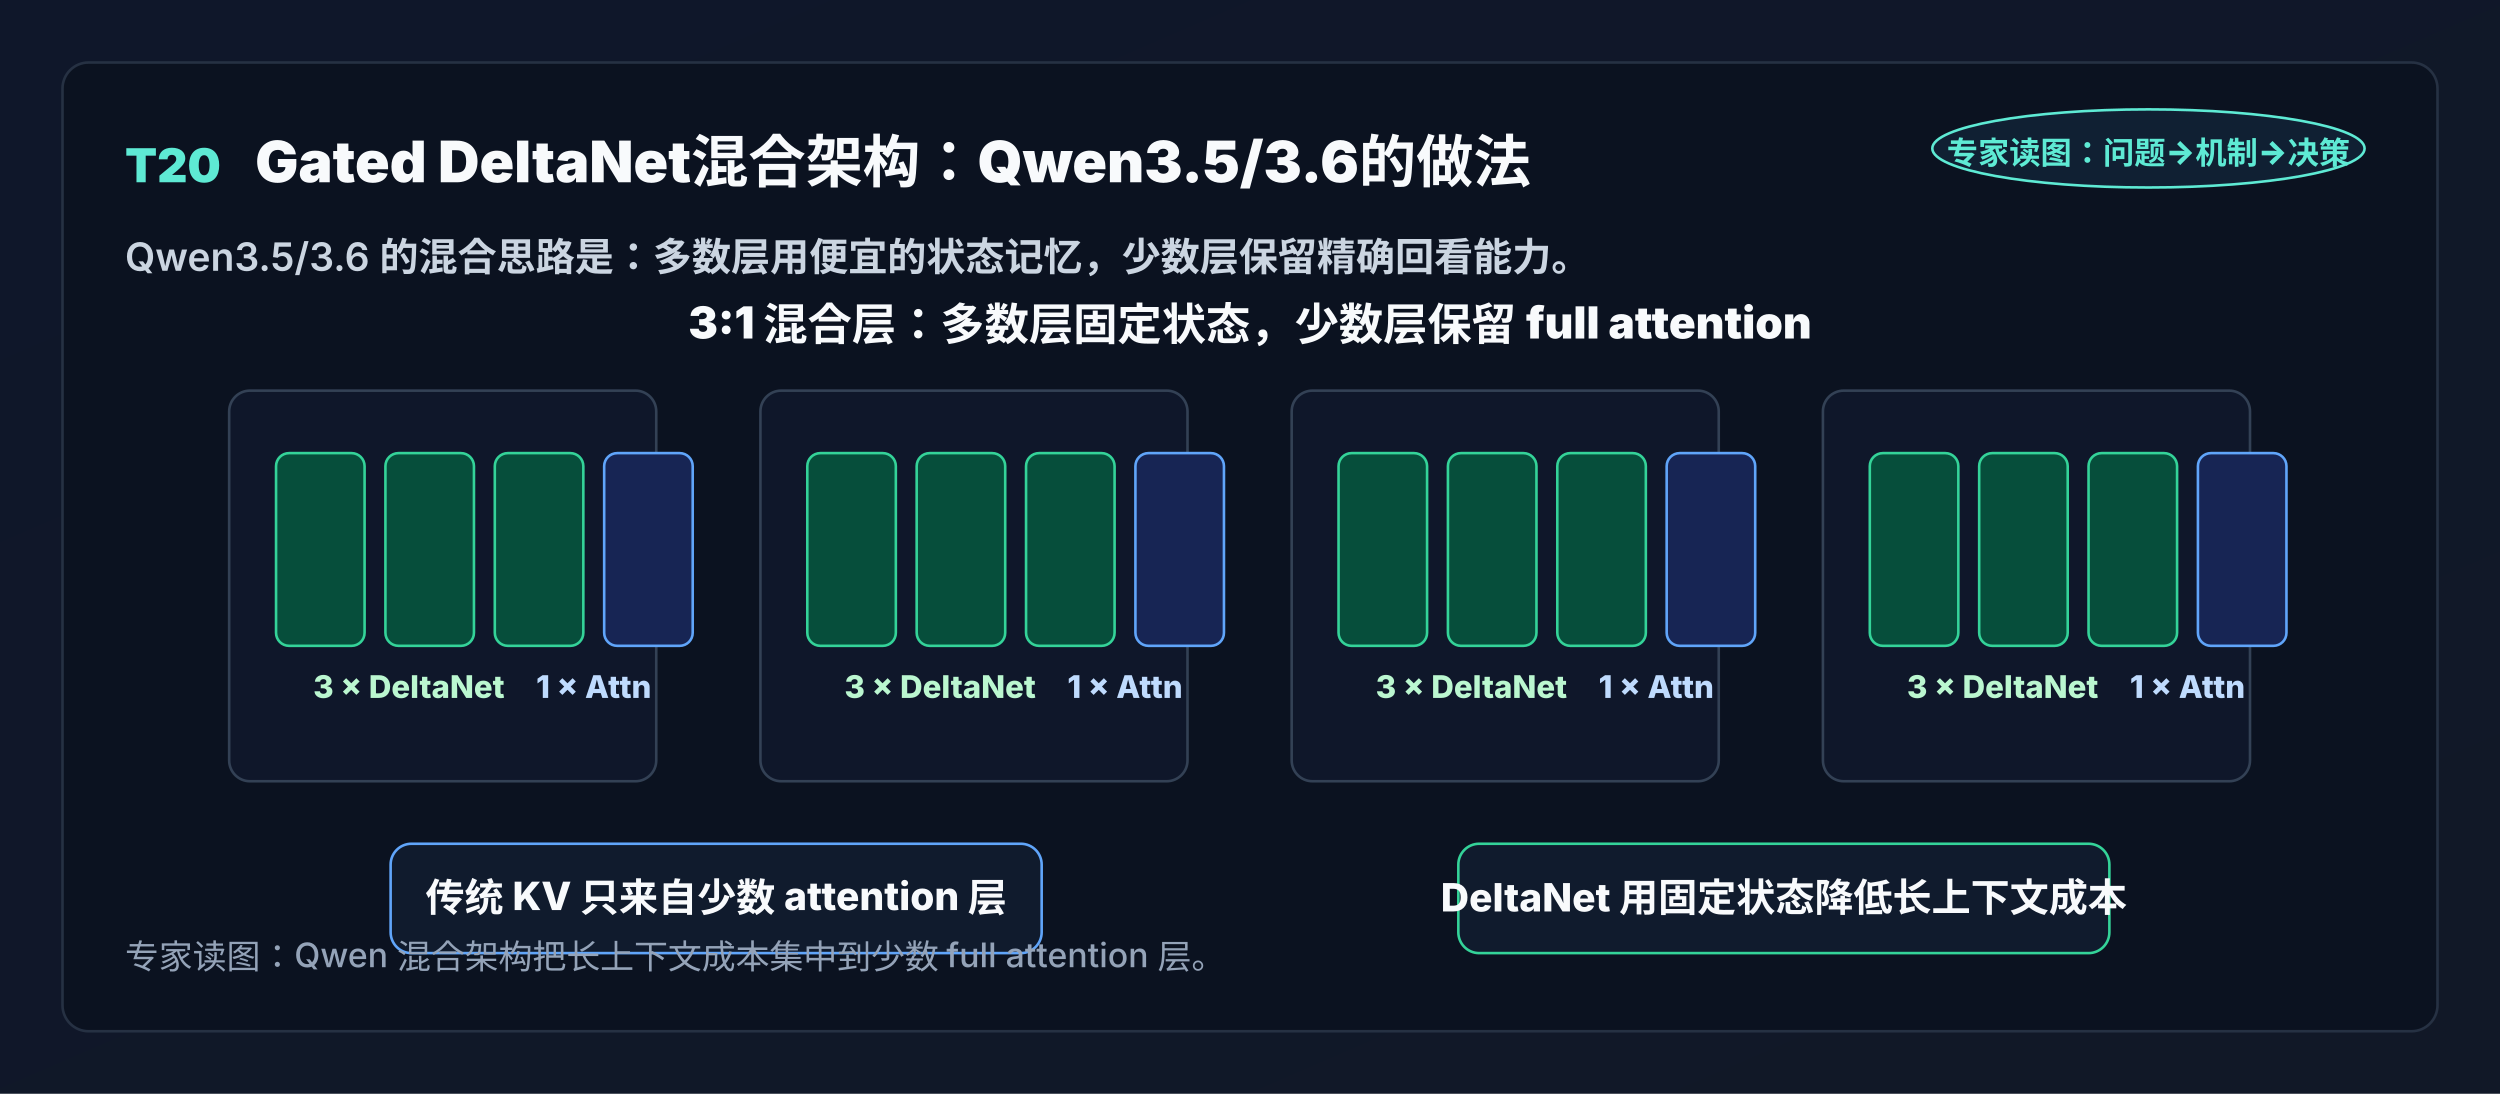
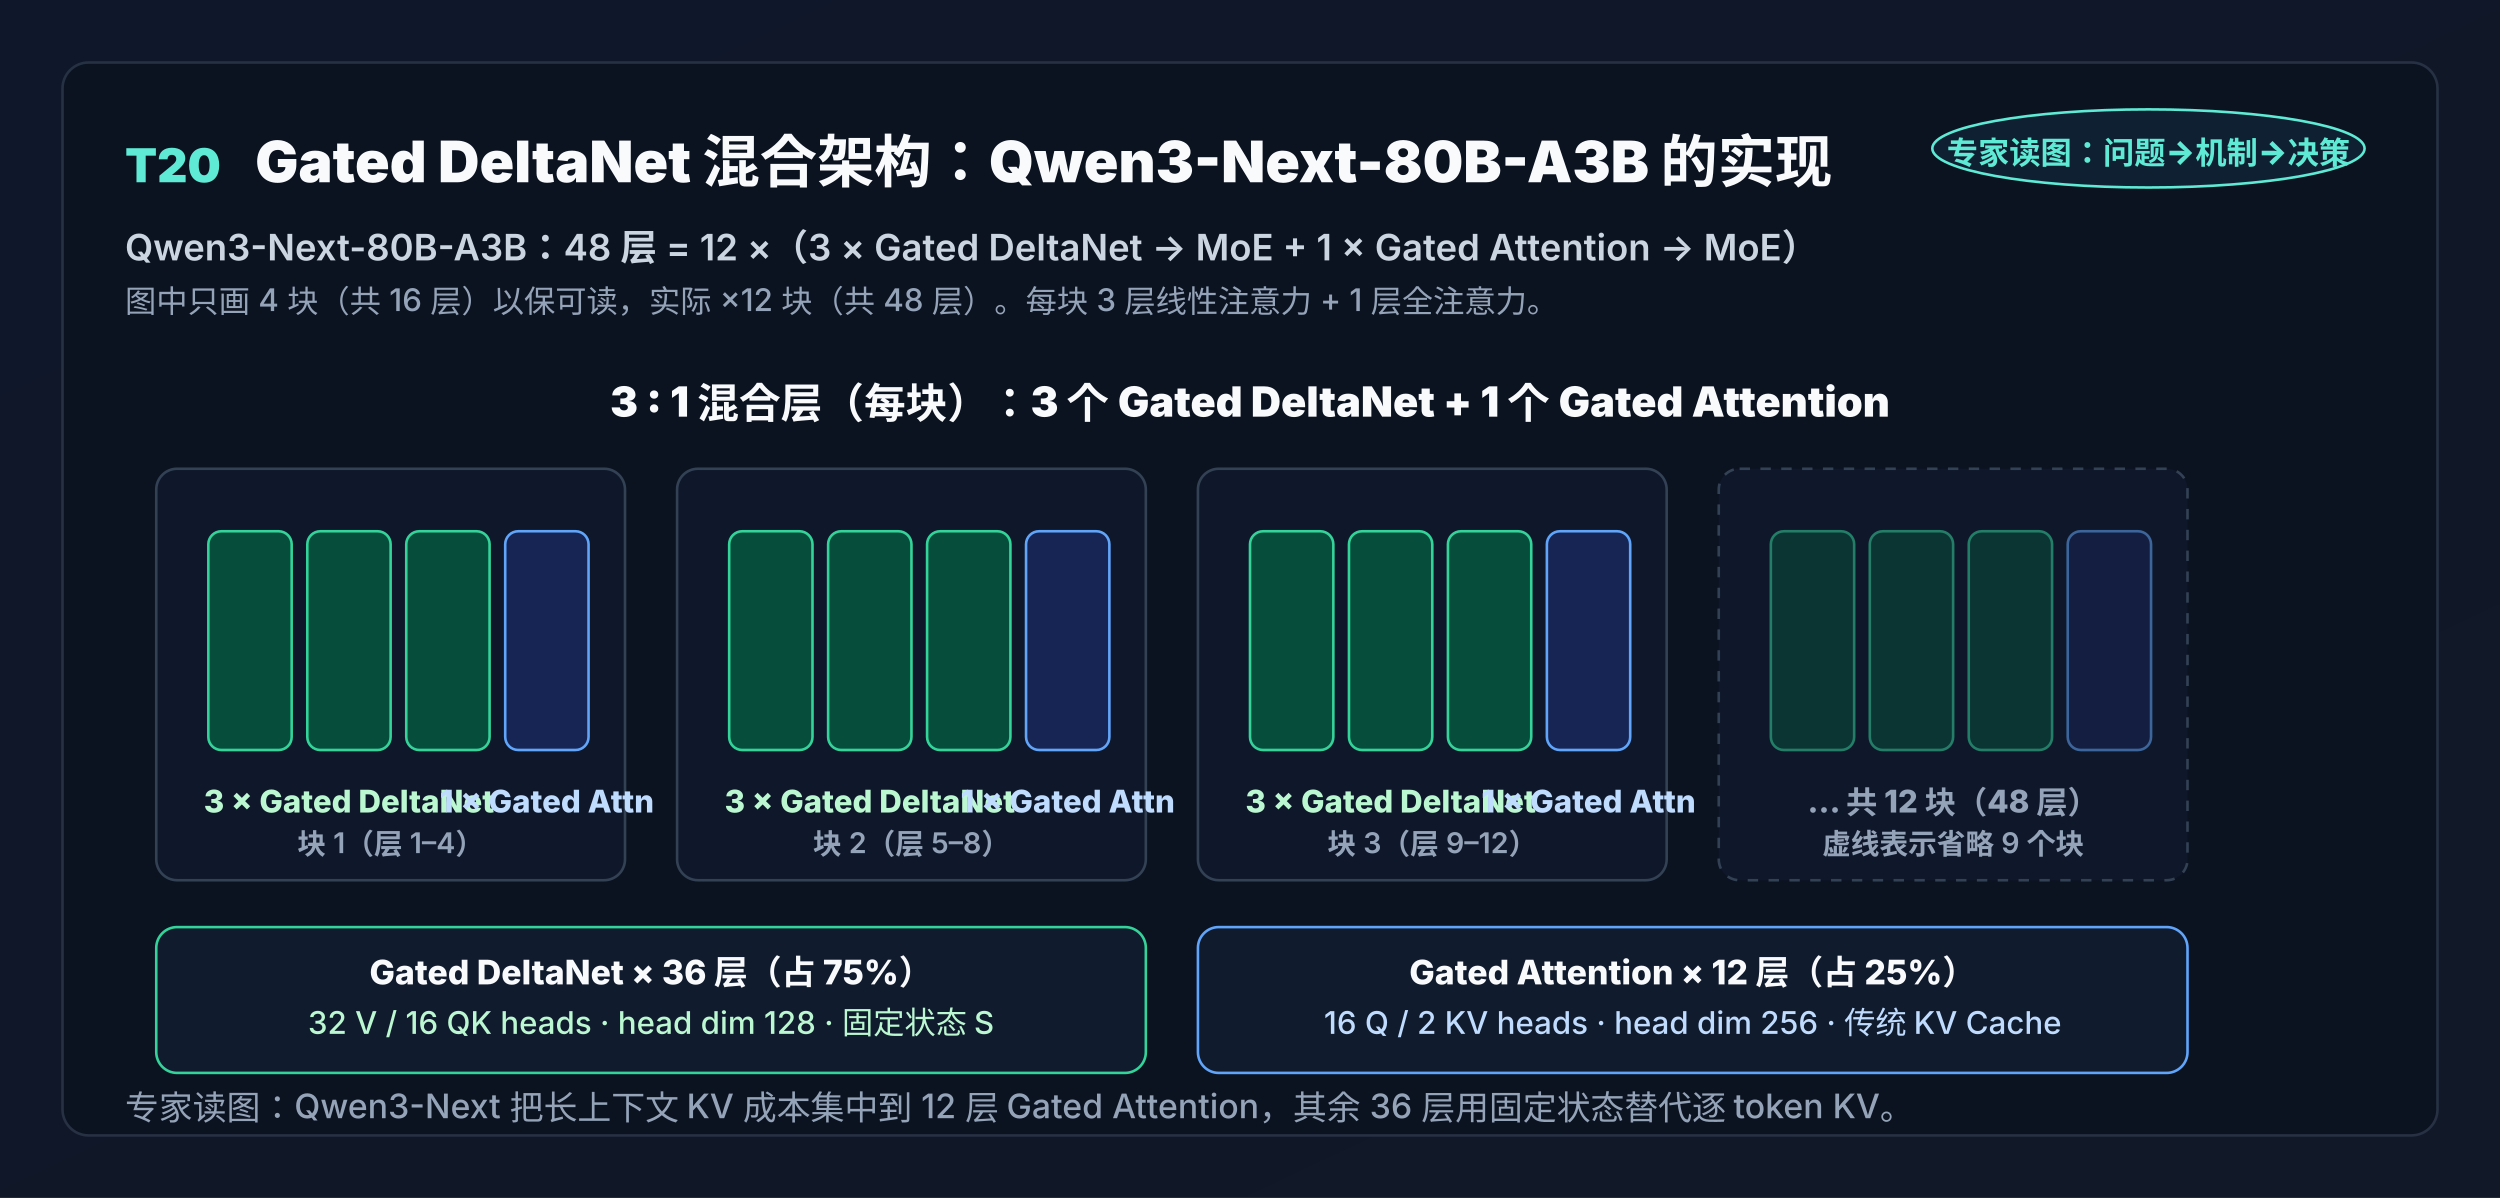
- <svg xmlns="http://www.w3.org/2000/svg" width="960" height="420" viewBox="0 0 960 420" role="img" aria-labelledby="title desc">
+ <svg xmlns="http://www.w3.org/2000/svg" width="960" height="460" viewBox="0 0 960 460" role="img" aria-labelledby="title desc">
  <defs>
    <marker id="arrow" markerWidth="12" markerHeight="12" refX="10" refY="6" orient="auto">
      <path d="M2,2 L10,6 L2,10 Z" fill="#38bdf8" />
    </marker>
    <linearGradient id="bg" x1="0" y1="0" x2="1" y2="1">
      <stop offset="0" stop-color="#0f172a" />
      <stop offset="1" stop-color="#111827" />
    </linearGradient>
  </defs>
-   <rect width="960" height="420" fill="url(#bg)" />
-   <rect x="24" y="24" width="912" height="372" rx="10" fill="#0b1220" stroke="#263143" />
+   <rect width="960" height="460" fill="url(#bg)" />
+   <rect x="24" y="24" width="912" height="412" rx="10" fill="#0b1220" stroke="#263143" />
  <text x="48" y="70" text-anchor="start" fill="#5eead4" font-size="18" font-weight="900" font-family="Inter, Microsoft YaHei, Segoe UI, sans-serif">T20</text>
-   <text x="98" y="70" text-anchor="start" fill="#f8fafc" font-size="22" font-weight="900" font-family="Inter, Microsoft YaHei, Segoe UI, sans-serif">Gated DeltaNet混合架构：Qwen3.5/3.6的做法</text>
-   <text x="48" y="104" text-anchor="start" fill="#cbd5e1" font-size="15" font-weight="600" font-family="Inter, Microsoft YaHei, Segoe UI, sans-serif">Qwen3.5/3.6 的混合思路是：多数层用便宜的状态记忆，少数层保留精确回看能力。</text>
+   <text x="98" y="70" text-anchor="start" fill="#f8fafc" font-size="22" font-weight="900" font-family="Inter, Microsoft YaHei, Segoe UI, sans-serif">Gated DeltaNet 混合架构：Qwen3-Next-80B-A3B 的实现</text>
+   <text x="48" y="100" text-anchor="start" fill="#cbd5e1" font-size="14" font-weight="600" font-family="Inter, Microsoft YaHei, Segoe UI, sans-serif">Qwen3-Next-80B-A3B：48 层 = 12 ×（3 × Gated DeltaNet → MoE + 1 × Gated Attention → MoE）</text>
+   <text x="48" y="120" text-anchor="start" fill="#94a3b8" font-size="12" font-weight="500" font-family="Inter, Microsoft YaHei, Segoe UI, sans-serif">图中只画 4 块（共 16 层）以保可读，实际 ×12 块（共 48 层）。每块 3 层线性注意力 + 1 层全注意力。</text>
  <rect x="742" y="42" width="166" height="30" rx="999" fill="#102033" stroke="#5eead4" opacity="1" />
  <text x="825" y="63" text-anchor="middle" fill="#5eead4" font-size="12" font-weight="900" font-family="Inter, Microsoft YaHei, Segoe UI, sans-serif">专家读图：问题→机制→决策</text>
-   <rect x="88" y="150" width="164" height="150" rx="8" fill="#0f172a" stroke="#334155" opacity="1" />
-   <rect x="106" y="174" width="34" height="74" rx="5" fill="#064e3b" stroke="#34d399" opacity="1" />
-   <rect x="148" y="174" width="34" height="74" rx="5" fill="#064e3b" stroke="#34d399" opacity="1" />
-   <rect x="190" y="174" width="34" height="74" rx="5" fill="#064e3b" stroke="#34d399" opacity="1" />
-   <rect x="232" y="174" width="34" height="74" rx="5" fill="#172554" stroke="#60a5fa" opacity="1" />
-   <text x="157" y="268" text-anchor="middle" fill="#bbf7d0" font-size="12" font-weight="800" font-family="Inter, Microsoft YaHei, Segoe UI, sans-serif">3 × DeltaNet</text>
-   <text x="228" y="268" text-anchor="middle" fill="#bfdbfe" font-size="12" font-weight="800" font-family="Inter, Microsoft YaHei, Segoe UI, sans-serif">1 × Attn</text>
-   <rect x="292" y="150" width="164" height="150" rx="8" fill="#0f172a" stroke="#334155" opacity="1" />
-   <rect x="310" y="174" width="34" height="74" rx="5" fill="#064e3b" stroke="#34d399" opacity="1" />
-   <rect x="352" y="174" width="34" height="74" rx="5" fill="#064e3b" stroke="#34d399" opacity="1" />
-   <rect x="394" y="174" width="34" height="74" rx="5" fill="#064e3b" stroke="#34d399" opacity="1" />
-   <rect x="436" y="174" width="34" height="74" rx="5" fill="#172554" stroke="#60a5fa" opacity="1" />
-   <text x="361" y="268" text-anchor="middle" fill="#bbf7d0" font-size="12" font-weight="800" font-family="Inter, Microsoft YaHei, Segoe UI, sans-serif">3 × DeltaNet</text>
-   <text x="432" y="268" text-anchor="middle" fill="#bfdbfe" font-size="12" font-weight="800" font-family="Inter, Microsoft YaHei, Segoe UI, sans-serif">1 × Attn</text>
-   <rect x="496" y="150" width="164" height="150" rx="8" fill="#0f172a" stroke="#334155" opacity="1" />
-   <rect x="514" y="174" width="34" height="74" rx="5" fill="#064e3b" stroke="#34d399" opacity="1" />
-   <rect x="556" y="174" width="34" height="74" rx="5" fill="#064e3b" stroke="#34d399" opacity="1" />
-   <rect x="598" y="174" width="34" height="74" rx="5" fill="#064e3b" stroke="#34d399" opacity="1" />
-   <rect x="640" y="174" width="34" height="74" rx="5" fill="#172554" stroke="#60a5fa" opacity="1" />
-   <text x="565" y="268" text-anchor="middle" fill="#bbf7d0" font-size="12" font-weight="800" font-family="Inter, Microsoft YaHei, Segoe UI, sans-serif">3 × DeltaNet</text>
-   <text x="636" y="268" text-anchor="middle" fill="#bfdbfe" font-size="12" font-weight="800" font-family="Inter, Microsoft YaHei, Segoe UI, sans-serif">1 × Attn</text>
-   <rect x="700" y="150" width="164" height="150" rx="8" fill="#0f172a" stroke="#334155" opacity="1" />
-   <rect x="718" y="174" width="34" height="74" rx="5" fill="#064e3b" stroke="#34d399" opacity="1" />
-   <rect x="760" y="174" width="34" height="74" rx="5" fill="#064e3b" stroke="#34d399" opacity="1" />
-   <rect x="802" y="174" width="34" height="74" rx="5" fill="#064e3b" stroke="#34d399" opacity="1" />
-   <rect x="844" y="174" width="34" height="74" rx="5" fill="#172554" stroke="#60a5fa" opacity="1" />
-   <text x="769" y="268" text-anchor="middle" fill="#bbf7d0" font-size="12" font-weight="800" font-family="Inter, Microsoft YaHei, Segoe UI, sans-serif">3 × DeltaNet</text>
-   <text x="840" y="268" text-anchor="middle" fill="#bfdbfe" font-size="12" font-weight="800" font-family="Inter, Microsoft YaHei, Segoe UI, sans-serif">1 × Attn</text>
-   <text x="480" y="130" text-anchor="middle" fill="#f8fafc" font-size="17" font-weight="900" font-family="Inter, Microsoft YaHei, Segoe UI, sans-serif">3:1 混合层：多数层固定状态，少数层保留 full attention</text>
-   <rect x="150" y="324" width="250" height="42" rx="8" fill="#101b2d" stroke="#60a5fa" opacity="1" />
-   <text x="275" y="350" text-anchor="middle" fill="#f8fafc" font-size="15" font-weight="800" font-family="Inter, Microsoft YaHei, Segoe UI, sans-serif">传统 KV 只来自少数 attention 层</text>
-   <rect x="560" y="324" width="250" height="42" rx="8" fill="#101b2d" stroke="#34d399" opacity="1" />
-   <text x="685" y="350" text-anchor="middle" fill="#f8fafc" font-size="15" font-weight="800" font-family="Inter, Microsoft YaHei, Segoe UI, sans-serif">DeltaNet 用固定状态降低长上下文成本</text>
-   <text x="48" y="372" text-anchor="start" fill="#94a3b8" font-size="13" font-weight="500" font-family="Inter, Microsoft YaHei, Segoe UI, sans-serif">专家读图：Qwen 混合架构把长上下文成本集中到少数 full attention 层。</text>
+   <text x="480" y="160" text-anchor="middle" fill="#f8fafc" font-size="16" font-weight="900" font-family="Inter, Microsoft YaHei, Segoe UI, sans-serif">3 : 1 混合层（每块）：3 个 Gated DeltaNet + 1 个 Gated Attention</text>
+   <rect x="60" y="180" width="180" height="158" rx="8" fill="#0f172a" stroke="#334155" opacity="1" />
+   <rect x="80" y="204" width="32" height="84" rx="5" fill="#064e3b" stroke="#34d399" opacity="1" />
+   <rect x="118" y="204" width="32" height="84" rx="5" fill="#064e3b" stroke="#34d399" opacity="1" />
+   <rect x="156" y="204" width="32" height="84" rx="5" fill="#064e3b" stroke="#34d399" opacity="1" />
+   <rect x="194" y="204" width="32" height="84" rx="5" fill="#172554" stroke="#60a5fa" opacity="1" />
+   <text x="134" y="312" text-anchor="middle" fill="#bbf7d0" font-size="12" font-weight="800" font-family="Inter, Microsoft YaHei, Segoe UI, sans-serif">3 × Gated DeltaNet</text>
+   <text x="210" y="312" text-anchor="middle" fill="#bfdbfe" font-size="12" font-weight="800" font-family="Inter, Microsoft YaHei, Segoe UI, sans-serif">1 × Gated Attn</text>
+   <text x="150" y="328" text-anchor="middle" fill="#94a3b8" font-size="11" font-weight="600" font-family="Inter, Microsoft YaHei, Segoe UI, sans-serif">块 1（层 1–4）</text>
+   <rect x="260" y="180" width="180" height="158" rx="8" fill="#0f172a" stroke="#334155" opacity="1" />
+   <rect x="280" y="204" width="32" height="84" rx="5" fill="#064e3b" stroke="#34d399" opacity="1" />
+   <rect x="318" y="204" width="32" height="84" rx="5" fill="#064e3b" stroke="#34d399" opacity="1" />
+   <rect x="356" y="204" width="32" height="84" rx="5" fill="#064e3b" stroke="#34d399" opacity="1" />
+   <rect x="394" y="204" width="32" height="84" rx="5" fill="#172554" stroke="#60a5fa" opacity="1" />
+   <text x="334" y="312" text-anchor="middle" fill="#bbf7d0" font-size="12" font-weight="800" font-family="Inter, Microsoft YaHei, Segoe UI, sans-serif">3 × Gated DeltaNet</text>
+   <text x="410" y="312" text-anchor="middle" fill="#bfdbfe" font-size="12" font-weight="800" font-family="Inter, Microsoft YaHei, Segoe UI, sans-serif">1 × Gated Attn</text>
+   <text x="350" y="328" text-anchor="middle" fill="#94a3b8" font-size="11" font-weight="600" font-family="Inter, Microsoft YaHei, Segoe UI, sans-serif">块 2（层 5–8）</text>
+   <rect x="460" y="180" width="180" height="158" rx="8" fill="#0f172a" stroke="#334155" opacity="1" />
+   <rect x="480" y="204" width="32" height="84" rx="5" fill="#064e3b" stroke="#34d399" opacity="1" />
+   <rect x="518" y="204" width="32" height="84" rx="5" fill="#064e3b" stroke="#34d399" opacity="1" />
+   <rect x="556" y="204" width="32" height="84" rx="5" fill="#064e3b" stroke="#34d399" opacity="1" />
+   <rect x="594" y="204" width="32" height="84" rx="5" fill="#172554" stroke="#60a5fa" opacity="1" />
+   <text x="534" y="312" text-anchor="middle" fill="#bbf7d0" font-size="12" font-weight="800" font-family="Inter, Microsoft YaHei, Segoe UI, sans-serif">3 × Gated DeltaNet</text>
+   <text x="610" y="312" text-anchor="middle" fill="#bfdbfe" font-size="12" font-weight="800" font-family="Inter, Microsoft YaHei, Segoe UI, sans-serif">1 × Gated Attn</text>
+   <text x="550" y="328" text-anchor="middle" fill="#94a3b8" font-size="11" font-weight="600" font-family="Inter, Microsoft YaHei, Segoe UI, sans-serif">块 3（层 9–12）</text>
+   <rect x="660" y="180" width="180" height="158" rx="8" fill="#0f172a" stroke="#334155" opacity="1" stroke-dasharray="4 4" />
+   <rect x="680" y="204" width="32" height="84" rx="5" fill="#064e3b" stroke="#34d399" opacity="0.55" />
+   <rect x="718" y="204" width="32" height="84" rx="5" fill="#064e3b" stroke="#34d399" opacity="0.55" />
+   <rect x="756" y="204" width="32" height="84" rx="5" fill="#064e3b" stroke="#34d399" opacity="0.55" />
+   <rect x="794" y="204" width="32" height="84" rx="5" fill="#172554" stroke="#60a5fa" opacity="0.55" />
+   <text x="750" y="312" text-anchor="middle" fill="#94a3b8" font-size="12" font-weight="800" font-family="Inter, Microsoft YaHei, Segoe UI, sans-serif">… 共 12 块（48 层）</text>
+   <text x="750" y="328" text-anchor="middle" fill="#94a3b8" font-size="11" font-weight="600" font-family="Inter, Microsoft YaHei, Segoe UI, sans-serif">虚线表示省略 9 个块</text>
+   <rect x="60" y="356" width="380" height="56" rx="8" fill="#101b2d" stroke="#34d399" opacity="1" />
+   <text x="250" y="378" text-anchor="middle" fill="#f8fafc" font-size="13" font-weight="800" font-family="Inter, Microsoft YaHei, Segoe UI, sans-serif">Gated DeltaNet × 36 层（占 75%）</text>
+   <text x="250" y="397" text-anchor="middle" fill="#bbf7d0" font-size="12" font-weight="500" font-family="Inter, Microsoft YaHei, Segoe UI, sans-serif">32 V / 16 QK heads · head dim 128 · 固定状态 S</text>
+   <rect x="460" y="356" width="380" height="56" rx="8" fill="#101b2d" stroke="#60a5fa" opacity="1" />
+   <text x="650" y="378" text-anchor="middle" fill="#f8fafc" font-size="13" font-weight="800" font-family="Inter, Microsoft YaHei, Segoe UI, sans-serif">Gated Attention × 12 层（占 25%）</text>
+   <text x="650" y="397" text-anchor="middle" fill="#bfdbfe" font-size="12" font-weight="500" font-family="Inter, Microsoft YaHei, Segoe UI, sans-serif">16 Q / 2 KV heads · head dim 256 · 传统 KV Cache</text>
+   <text x="48" y="430" text-anchor="start" fill="#94a3b8" font-size="13" font-weight="500" font-family="Inter, Microsoft YaHei, Segoe UI, sans-serif">专家读图：Qwen3-Next 把长上下文 KV 成本集中到 12 层 Gated Attention，其余 36 层用固定状态替代逐 token KV。</text>
</svg>
